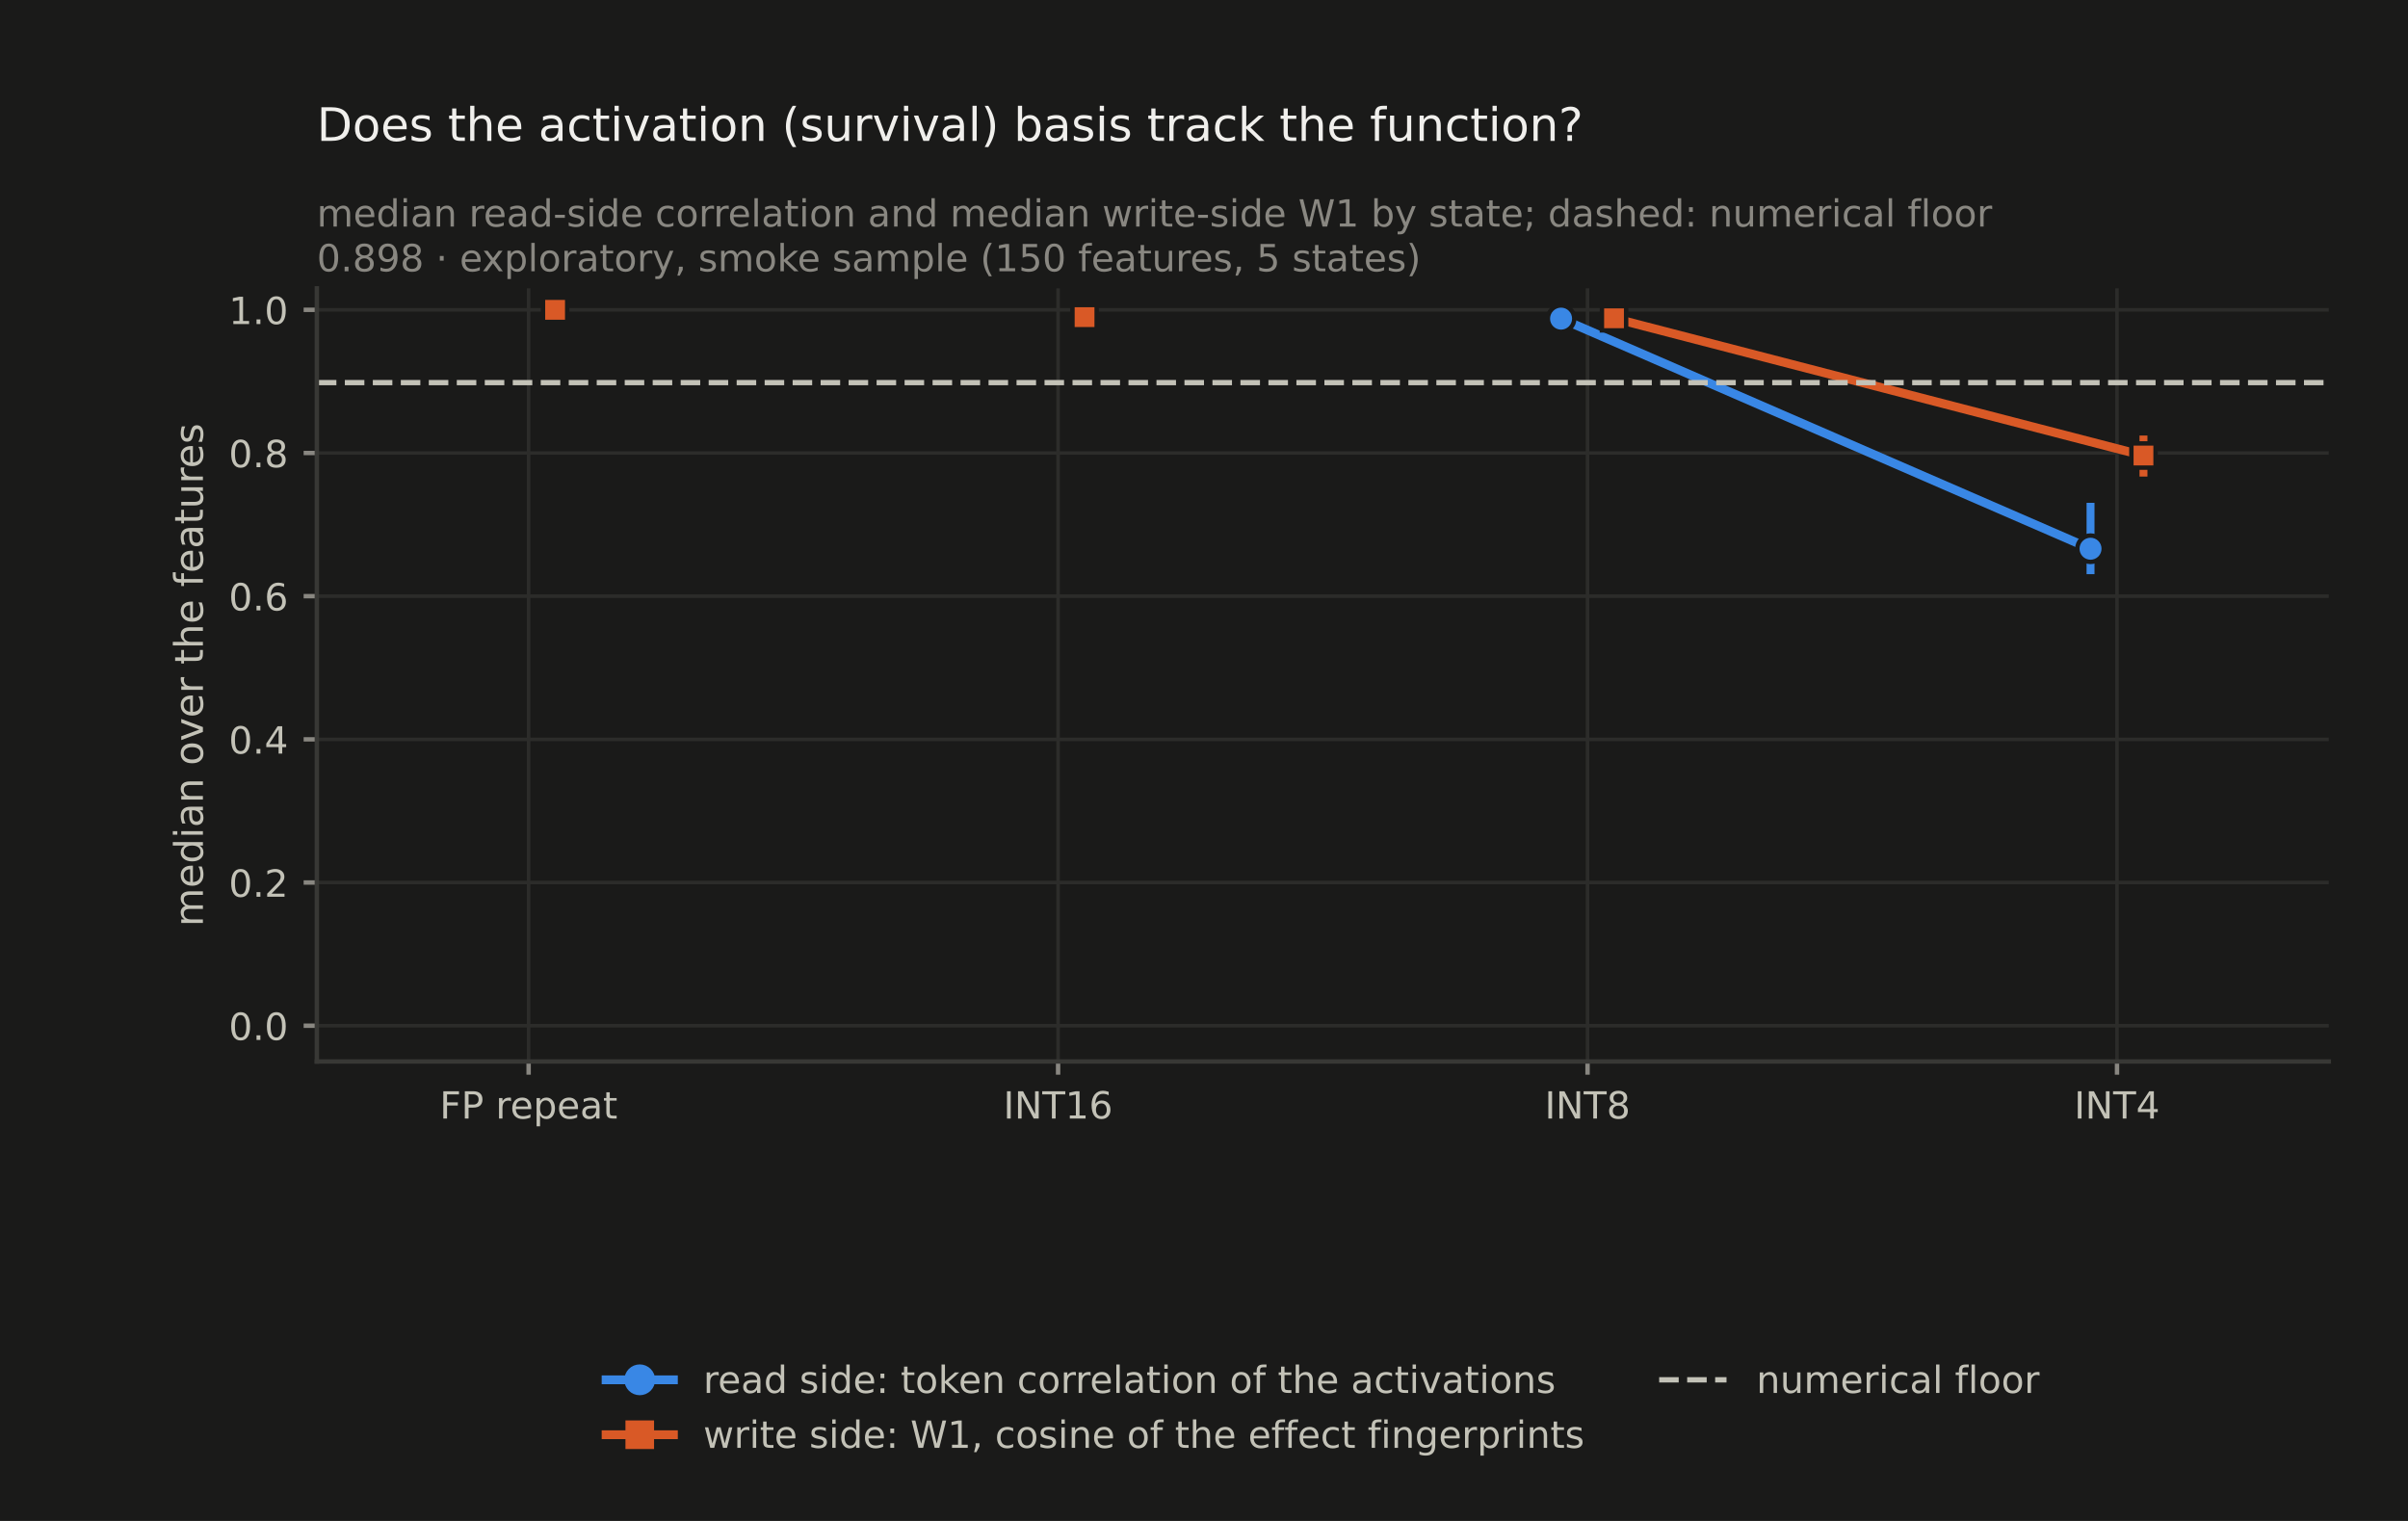
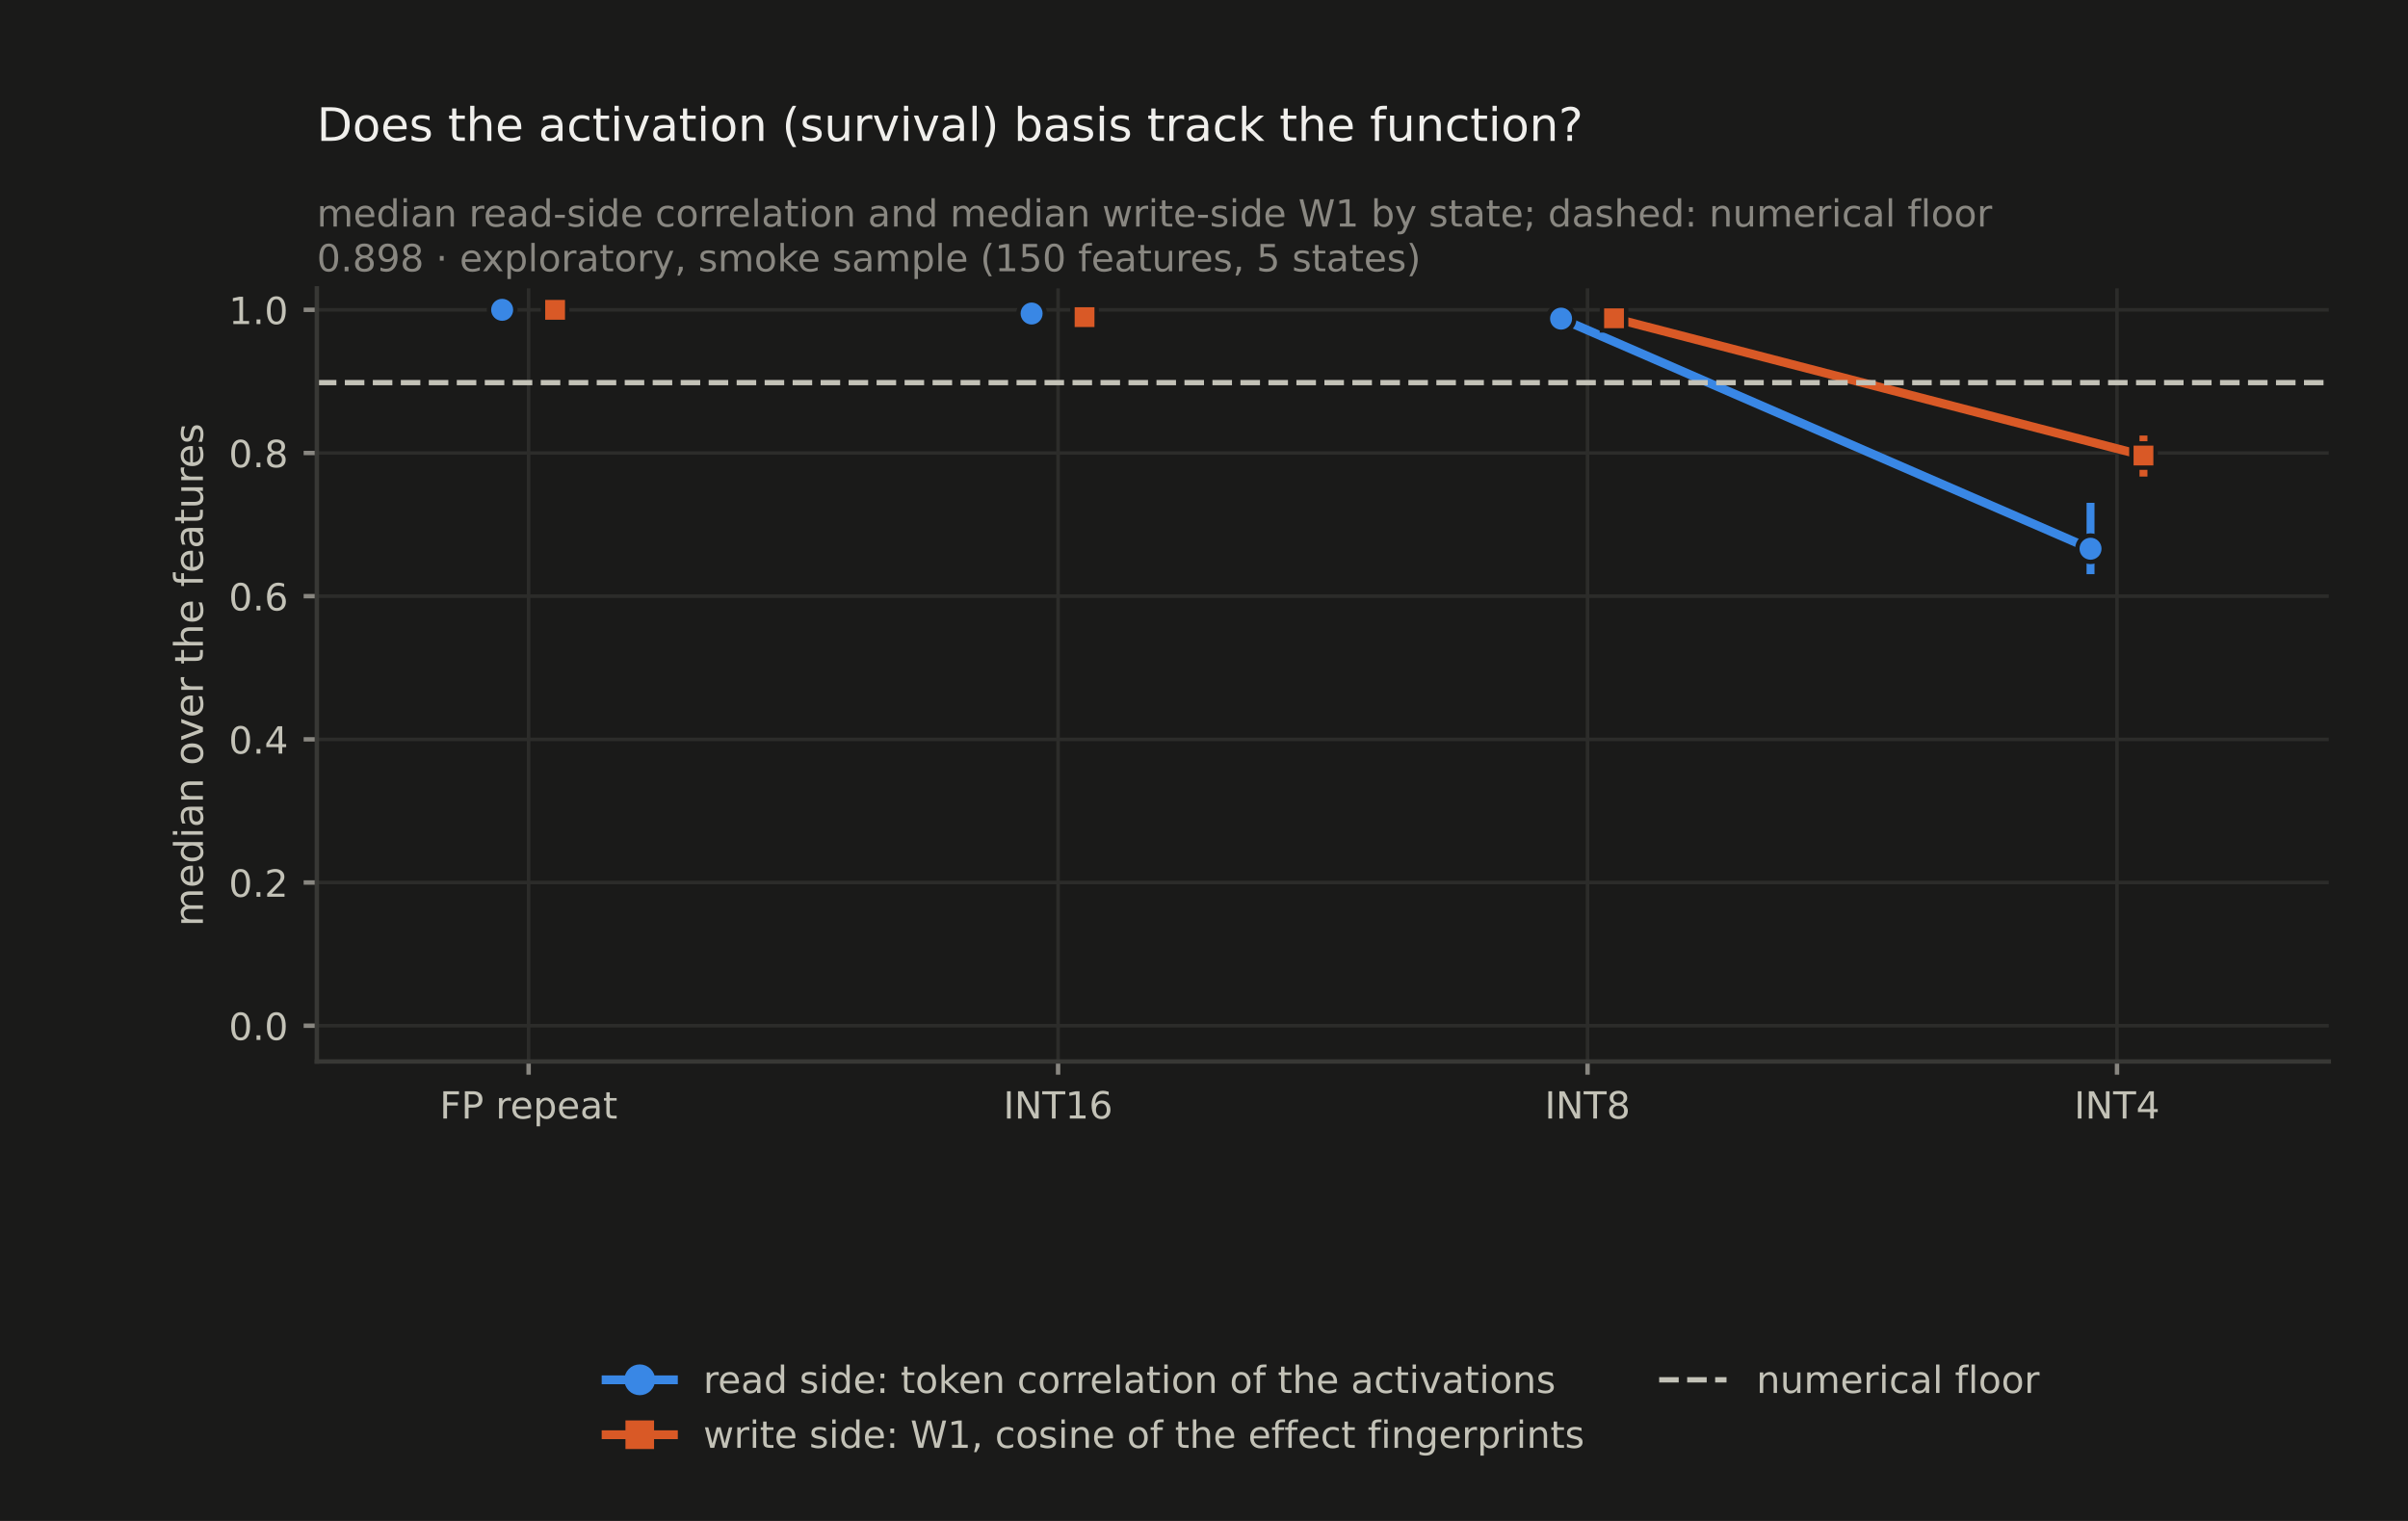
<svg xmlns="http://www.w3.org/2000/svg" xmlns:xlink="http://www.w3.org/1999/xlink" width="547.2pt" height="345.6pt" viewBox="0 0 547.2 345.6" version="1.1">
  <defs>
    <style type="text/css">*{stroke-linejoin: round; stroke-linecap: butt}</style>
  </defs>
  <g id="figure_1">
    <g id="patch_1">
      <path d="M 0 345.6  L 547.2 345.6  L 547.2 0  L 0 0  z " style="fill: #1a1a19" />
    </g>
    <g id="axes_1">
      <g id="patch_2">
        <path d="M 72 241.2  L 529.2 241.2  L 529.2 65.52  L 72 65.52  z " style="fill: #1a1a19" />
      </g>
      <g id="matplotlib.axis_1">
        <g id="xtick_1">
          <g id="line2d_1">
            <path d="M 120.126 241.2  L 120.126 65.52  " clip-path="url(#p9ee29b2f6a)" style="fill: none; stroke: #2c2c2a; stroke-width: 0.8; stroke-linecap: square" />
          </g>
          <g id="line2d_2">
            <defs>
              <path id="m6f4d0545f2" d="M 0 0  L 0 3  " style="stroke: #898781" />
            </defs>
            <g>
              <use xlink:href="#m6f4d0545f2" x="120.126" y="241.2" style="fill: #898781; stroke: #898781" />
            </g>
          </g>
          <g id="text_1">
            <text style="font-size: 8.5px; font-family: 'DejaVu Sans', 'Bitstream Vera Sans', 'Computer Modern Sans Serif', 'Lucida Grande', 'Verdana', 'Geneva', 'Lucid', 'Arial', 'Helvetica', 'Avant Garde', sans-serif; text-anchor: middle; fill: #c3c2b7" x="120.126" y="254.159" transform="rotate(-0 120.1263 254.1587)">FP repeat</text>
          </g>
        </g>
        <g id="xtick_2">
          <g id="line2d_3">
            <path d="M 240.442 241.2  L 240.442 65.52  " clip-path="url(#p9ee29b2f6a)" style="fill: none; stroke: #2c2c2a; stroke-width: 0.8; stroke-linecap: square" />
          </g>
          <g id="line2d_4">
            <g>
              <use xlink:href="#m6f4d0545f2" x="240.442" y="241.2" style="fill: #898781; stroke: #898781" />
            </g>
          </g>
          <g id="text_2">
            <text style="font-size: 8.5px; font-family: 'DejaVu Sans', 'Bitstream Vera Sans', 'Computer Modern Sans Serif', 'Lucida Grande', 'Verdana', 'Geneva', 'Lucid', 'Arial', 'Helvetica', 'Avant Garde', sans-serif; text-anchor: middle; fill: #c3c2b7" x="240.442" y="254.159" transform="rotate(-0 240.4421 254.1587)">INT16</text>
          </g>
        </g>
        <g id="xtick_3">
          <g id="line2d_5">
            <path d="M 360.758 241.2  L 360.758 65.52  " clip-path="url(#p9ee29b2f6a)" style="fill: none; stroke: #2c2c2a; stroke-width: 0.8; stroke-linecap: square" />
          </g>
          <g id="line2d_6">
            <g>
              <use xlink:href="#m6f4d0545f2" x="360.758" y="241.2" style="fill: #898781; stroke: #898781" />
            </g>
          </g>
          <g id="text_3">
            <text style="font-size: 8.5px; font-family: 'DejaVu Sans', 'Bitstream Vera Sans', 'Computer Modern Sans Serif', 'Lucida Grande', 'Verdana', 'Geneva', 'Lucid', 'Arial', 'Helvetica', 'Avant Garde', sans-serif; text-anchor: middle; fill: #c3c2b7" x="360.758" y="254.159" transform="rotate(-0 360.7579 254.1587)">INT8</text>
          </g>
        </g>
        <g id="xtick_4">
          <g id="line2d_7">
            <path d="M 481.074 241.2  L 481.074 65.52  " clip-path="url(#p9ee29b2f6a)" style="fill: none; stroke: #2c2c2a; stroke-width: 0.8; stroke-linecap: square" />
          </g>
          <g id="line2d_8">
            <g>
              <use xlink:href="#m6f4d0545f2" x="481.074" y="241.2" style="fill: #898781; stroke: #898781" />
            </g>
          </g>
          <g id="text_4">
            <text style="font-size: 8.5px; font-family: 'DejaVu Sans', 'Bitstream Vera Sans', 'Computer Modern Sans Serif', 'Lucida Grande', 'Verdana', 'Geneva', 'Lucid', 'Arial', 'Helvetica', 'Avant Garde', sans-serif; text-anchor: middle; fill: #c3c2b7" x="481.074" y="254.159" transform="rotate(-0 481.0737 254.1587)">INT4</text>
          </g>
        </g>
      </g>
      <g id="matplotlib.axis_2">
        <g id="ytick_1">
          <g id="line2d_9">
            <path d="M 72 233.067  L 529.2 233.067  " clip-path="url(#p9ee29b2f6a)" style="fill: none; stroke: #2c2c2a; stroke-width: 0.8; stroke-linecap: square" />
          </g>
          <g id="line2d_10">
            <defs>
              <path id="m219d30f5a1" d="M 0 0  L -3 0  " style="stroke: #898781" />
            </defs>
            <g>
              <use xlink:href="#m219d30f5a1" x="72" y="233.067" style="fill: #898781; stroke: #898781" />
            </g>
          </g>
          <g id="text_5">
            <text style="font-size: 8.5px; font-family: 'DejaVu Sans', 'Bitstream Vera Sans', 'Computer Modern Sans Serif', 'Lucida Grande', 'Verdana', 'Geneva', 'Lucid', 'Arial', 'Helvetica', 'Avant Garde', sans-serif; text-anchor: end; fill: #c3c2b7" x="65.5" y="236.296" transform="rotate(-0 65.5 236.296)">0.0</text>
          </g>
        </g>
        <g id="ytick_2">
          <g id="line2d_11">
            <path d="M 72 200.533  L 529.2 200.533  " clip-path="url(#p9ee29b2f6a)" style="fill: none; stroke: #2c2c2a; stroke-width: 0.8; stroke-linecap: square" />
          </g>
          <g id="line2d_12">
            <g>
              <use xlink:href="#m219d30f5a1" x="72" y="200.533" style="fill: #898781; stroke: #898781" />
            </g>
          </g>
          <g id="text_6">
            <text style="font-size: 8.5px; font-family: 'DejaVu Sans', 'Bitstream Vera Sans', 'Computer Modern Sans Serif', 'Lucida Grande', 'Verdana', 'Geneva', 'Lucid', 'Arial', 'Helvetica', 'Avant Garde', sans-serif; text-anchor: end; fill: #c3c2b7" x="65.5" y="203.763" transform="rotate(-0 65.5 203.7627)">0.2</text>
          </g>
        </g>
        <g id="ytick_3">
          <g id="line2d_13">
            <path d="M 72 168  L 529.2 168  " clip-path="url(#p9ee29b2f6a)" style="fill: none; stroke: #2c2c2a; stroke-width: 0.8; stroke-linecap: square" />
          </g>
          <g id="line2d_14">
            <g>
              <use xlink:href="#m219d30f5a1" x="72" y="168" style="fill: #898781; stroke: #898781" />
            </g>
          </g>
          <g id="text_7">
            <text style="font-size: 8.5px; font-family: 'DejaVu Sans', 'Bitstream Vera Sans', 'Computer Modern Sans Serif', 'Lucida Grande', 'Verdana', 'Geneva', 'Lucid', 'Arial', 'Helvetica', 'Avant Garde', sans-serif; text-anchor: end; fill: #c3c2b7" x="65.5" y="171.229" transform="rotate(-0 65.5 171.2293)">0.4</text>
          </g>
        </g>
        <g id="ytick_4">
          <g id="line2d_15">
            <path d="M 72 135.467  L 529.2 135.467  " clip-path="url(#p9ee29b2f6a)" style="fill: none; stroke: #2c2c2a; stroke-width: 0.8; stroke-linecap: square" />
          </g>
          <g id="line2d_16">
            <g>
              <use xlink:href="#m219d30f5a1" x="72" y="135.467" style="fill: #898781; stroke: #898781" />
            </g>
          </g>
          <g id="text_8">
            <text style="font-size: 8.5px; font-family: 'DejaVu Sans', 'Bitstream Vera Sans', 'Computer Modern Sans Serif', 'Lucida Grande', 'Verdana', 'Geneva', 'Lucid', 'Arial', 'Helvetica', 'Avant Garde', sans-serif; text-anchor: end; fill: #c3c2b7" x="65.5" y="138.696" transform="rotate(-0 65.5 138.696)">0.6</text>
          </g>
        </g>
        <g id="ytick_5">
          <g id="line2d_17">
            <path d="M 72 102.933  L 529.2 102.933  " clip-path="url(#p9ee29b2f6a)" style="fill: none; stroke: #2c2c2a; stroke-width: 0.8; stroke-linecap: square" />
          </g>
          <g id="line2d_18">
            <g>
              <use xlink:href="#m219d30f5a1" x="72" y="102.933" style="fill: #898781; stroke: #898781" />
            </g>
          </g>
          <g id="text_9">
            <text style="font-size: 8.5px; font-family: 'DejaVu Sans', 'Bitstream Vera Sans', 'Computer Modern Sans Serif', 'Lucida Grande', 'Verdana', 'Geneva', 'Lucid', 'Arial', 'Helvetica', 'Avant Garde', sans-serif; text-anchor: end; fill: #c3c2b7" x="65.5" y="106.163" transform="rotate(-0 65.5 106.1627)">0.8</text>
          </g>
        </g>
        <g id="ytick_6">
          <g id="line2d_19">
            <path d="M 72 70.4  L 529.2 70.4  " clip-path="url(#p9ee29b2f6a)" style="fill: none; stroke: #2c2c2a; stroke-width: 0.8; stroke-linecap: square" />
          </g>
          <g id="line2d_20">
            <g>
              <use xlink:href="#m219d30f5a1" x="72" y="70.4" style="fill: #898781; stroke: #898781" />
            </g>
          </g>
          <g id="text_10">
            <text style="font-size: 8.5px; font-family: 'DejaVu Sans', 'Bitstream Vera Sans', 'Computer Modern Sans Serif', 'Lucida Grande', 'Verdana', 'Geneva', 'Lucid', 'Arial', 'Helvetica', 'Avant Garde', sans-serif; text-anchor: end; fill: #c3c2b7" x="65.5" y="73.629" transform="rotate(-0 65.5 73.62934)">1.0</text>
          </g>
        </g>
        <g id="text_11">
          <text style="font-size: 9px; font-family: 'DejaVu Sans', 'Bitstream Vera Sans', 'Computer Modern Sans Serif', 'Lucida Grande', 'Verdana', 'Geneva', 'Lucid', 'Arial', 'Helvetica', 'Avant Garde', sans-serif; text-anchor: middle; fill: #c3c2b7" x="46.111" y="153.36" transform="rotate(-90 46.11062 153.36)">median over the features</text>
        </g>
      </g>
      <g id="R1_ci">
        <path d="M 354.742 72.754  L 354.742 71.959  " clip-path="url(#p9ee29b2f6a)" style="fill: none; stroke: #3987e5; stroke-width: 1.8" />
        <path d="M 475.058 130.461  L 475.058 114.256  " clip-path="url(#p9ee29b2f6a)" style="fill: none; stroke: #3987e5; stroke-width: 1.8" />
      </g>
      <g id="W1_ci">
        <path d="M 126.142 70.401  L 126.142 70.401  " clip-path="url(#p9ee29b2f6a)" style="fill: none; stroke: #d95926; stroke-width: 1.8" />
        <path d="M 246.458 73.241  L 246.458 71.306  " clip-path="url(#p9ee29b2f6a)" style="fill: none; stroke: #d95926; stroke-width: 1.8" />
        <path d="M 366.774 73.163  L 366.774 71.461  " clip-path="url(#p9ee29b2f6a)" style="fill: none; stroke: #d95926; stroke-width: 1.8" />
        <path d="M 487.089 108.282  L 487.089 98.963  " clip-path="url(#p9ee29b2f6a)" style="fill: none; stroke: #d95926; stroke-width: 1.8" />
      </g>
      <g id="R1">
        <path d="M 354.742 72.401  L 475.058 124.685  " clip-path="url(#p9ee29b2f6a)" style="fill: none; stroke: #3987e5; stroke-width: 2; stroke-linecap: square" />
        <defs>
          <path id="mb71efe821c" d="M 0 3  C 0.796 3 1.559 2.684 2.121 2.121  C 2.684 1.559 3 0.796 3 0  C 3 -0.796 2.684 -1.559 2.121 -2.121  C 1.559 -2.684 0.796 -3 0 -3  C -0.796 -3 -1.559 -2.684 -2.121 -2.121  C -2.684 -1.559 -3 -0.796 -3 0  C -3 0.796 -2.684 1.559 -2.121 2.121  C -1.559 2.684 -0.796 3 0 3  z " style="stroke: #1a1a19" />
        </defs>
        <g clip-path="url(#p9ee29b2f6a)">
          <use xlink:href="#mb71efe821c" x="354.742" y="72.401" style="fill: #3987e5; stroke: #1a1a19" />
          <use xlink:href="#mb71efe821c" x="475.058" y="124.685" style="fill: #3987e5; stroke: #1a1a19" />
        </g>
      </g>
      <g id="W1">
        <path d="M 366.774 72.326  L 487.089 103.508  " clip-path="url(#p9ee29b2f6a)" style="fill: none; stroke: #d95926; stroke-width: 2; stroke-linecap: square" />
        <defs>
          <path id="m3e7df9a50e" d="M -2.75 2.75  L 2.75 2.75  L 2.75 -2.75  L -2.75 -2.75  z " style="stroke: #1a1a19; stroke-linejoin: miter" />
        </defs>
        <g clip-path="url(#p9ee29b2f6a)">
          <use xlink:href="#m3e7df9a50e" x="366.774" y="72.326" style="fill: #d95926; stroke: #1a1a19; stroke-linejoin: miter" />
          <use xlink:href="#m3e7df9a50e" x="487.089" y="103.508" style="fill: #d95926; stroke: #1a1a19; stroke-linejoin: miter" />
        </g>
      </g>
      <g id="W1_repeat">
        <g clip-path="url(#p9ee29b2f6a)">
          <use xlink:href="#m3e7df9a50e" x="126.142" y="70.401" style="fill: #d95926; stroke: #1a1a19; stroke-linejoin: miter" />
          <use xlink:href="#m3e7df9a50e" x="246.458" y="72.061" style="fill: #d95926; stroke: #1a1a19; stroke-linejoin: miter" />
        </g>
      </g>
+       <g id="R1_repeat">
+         <g clip-path="url(#p9ee29b2f6a)">
+           <use xlink:href="#mb71efe821c" x="114.111" y="70.4" style="fill: #3987e5; stroke: #1a1a19" />
+           <use xlink:href="#mb71efe821c" x="234.426" y="71.242" style="fill: #3987e5; stroke: #1a1a19" />
+         </g>
+       </g>
      <g id="floor">
        <path d="M 72 86.94  L 529.2 86.94  " clip-path="url(#p9ee29b2f6a)" style="fill: none; stroke-dasharray: 4.44,1.92; stroke-dashoffset: 0; stroke: #c3c2b7; stroke-width: 1.2" />
      </g>
      <g id="patch_3">
        <path d="M 72 241.2  L 72 65.52  " style="fill: none; stroke: #383835; stroke-linejoin: miter; stroke-linecap: square" />
      </g>
      <g id="patch_4">
        <path d="M 72 241.2  L 529.2 241.2  " style="fill: none; stroke: #383835; stroke-linejoin: miter; stroke-linecap: square" />
      </g>
      <g id="subtitle">
        <text style="font-size: 8.5px; font-family: 'DejaVu Sans', 'Bitstream Vera Sans', 'Computer Modern Sans Serif', 'Lucida Grande', 'Verdana', 'Geneva', 'Lucid', 'Arial', 'Helvetica', 'Avant Garde', sans-serif; fill: #898781" transform="translate(72 51.4801)">median read-side correlation and median write-side W1 by state; dashed: numerical floor</text>
        <text style="font-size: 8.5px; font-family: 'DejaVu Sans', 'Bitstream Vera Sans', 'Computer Modern Sans Serif', 'Lucida Grande', 'Verdana', 'Geneva', 'Lucid', 'Arial', 'Helvetica', 'Avant Garde', sans-serif; fill: #898781" transform="translate(72 61.64411)">0.898 · exploratory, smoke sample (150 features, 5 states)</text>
      </g>
      <g id="text_12">
        <text style="font-size: 10.5px; font-family: 'DejaVu Sans', 'Bitstream Vera Sans', 'Computer Modern Sans Serif', 'Lucida Grande', 'Verdana', 'Geneva', 'Lucid', 'Arial', 'Helvetica', 'Avant Garde', sans-serif; text-anchor: start; fill: #f0efec" x="72" y="32.02" transform="rotate(-0 72 32.02)">Does the activation (survival) basis track the function?</text>
      </g>
    </g>
    <g id="legend_1">
      <g id="line2d_21">
        <path d="M 137.729 313.531  L 145.379 313.531  L 153.029 313.531  " style="fill: none; stroke: #3987e5; stroke-width: 2; stroke-linecap: square" />
        <defs>
          <path id="mef1479ef6b" d="M 0 3  C 0.796 3 1.559 2.684 2.121 2.121  C 2.684 1.559 3 0.796 3 0  C 3 -0.796 2.684 -1.559 2.121 -2.121  C 1.559 -2.684 0.796 -3 0 -3  C -0.796 -3 -1.559 -2.684 -2.121 -2.121  C -2.684 -1.559 -3 -0.796 -3 0  C -3 0.796 -2.684 1.559 -2.121 2.121  C -1.559 2.684 -0.796 3 0 3  z " style="stroke: #3987e5" />
        </defs>
        <g>
          <use xlink:href="#mef1479ef6b" x="145.379" y="313.531" style="fill: #3987e5; stroke: #3987e5" />
        </g>
      </g>
      <g id="text_13">
        <text style="font-size: 8.5px; font-family: 'DejaVu Sans', 'Bitstream Vera Sans', 'Computer Modern Sans Serif', 'Lucida Grande', 'Verdana', 'Geneva', 'Lucid', 'Arial', 'Helvetica', 'Avant Garde', sans-serif; text-anchor: start; fill: #c3c2b7" x="159.829" y="316.506" transform="rotate(-0 159.8294 316.5059)">read side: token correlation of the activations</text>
      </g>
      <g id="line2d_22">
        <path d="M 137.729 326.007  L 145.379 326.007  L 153.029 326.007  " style="fill: none; stroke: #d95926; stroke-width: 2; stroke-linecap: square" />
        <defs>
          <path id="m64bb952fb9" d="M -2.75 2.75  L 2.75 2.75  L 2.75 -2.75  L -2.75 -2.75  z " style="stroke: #d95926; stroke-linejoin: miter" />
        </defs>
        <g>
          <use xlink:href="#m64bb952fb9" x="145.379" y="326.007" style="fill: #d95926; stroke: #d95926; stroke-linejoin: miter" />
        </g>
      </g>
      <g id="text_14">
        <text style="font-size: 8.5px; font-family: 'DejaVu Sans', 'Bitstream Vera Sans', 'Computer Modern Sans Serif', 'Lucida Grande', 'Verdana', 'Geneva', 'Lucid', 'Arial', 'Helvetica', 'Avant Garde', sans-serif; text-anchor: start; fill: #c3c2b7" x="159.829" y="328.982" transform="rotate(-0 159.8294 328.9823)">write side: W1, cosine of the effect fingerprints</text>
      </g>
      <g id="line2d_23">
        <path d="M 377.036 313.531  L 384.686 313.531  L 392.336 313.531  " style="fill: none; stroke-dasharray: 4.44,1.92; stroke-dashoffset: 0; stroke: #c3c2b7; stroke-width: 1.2" />
      </g>
      <g id="text_15">
        <text style="font-size: 8.5px; font-family: 'DejaVu Sans', 'Bitstream Vera Sans', 'Computer Modern Sans Serif', 'Lucida Grande', 'Verdana', 'Geneva', 'Lucid', 'Arial', 'Helvetica', 'Avant Garde', sans-serif; text-anchor: start; fill: #c3c2b7" x="399.136" y="316.506" transform="rotate(-0 399.1363 316.5059)">numerical floor</text>
      </g>
    </g>
  </g>
  <defs>
    <clipPath id="p9ee29b2f6a">
      <rect x="72" y="65.52" width="457.2" height="175.68" />
    </clipPath>
  </defs>
</svg>
